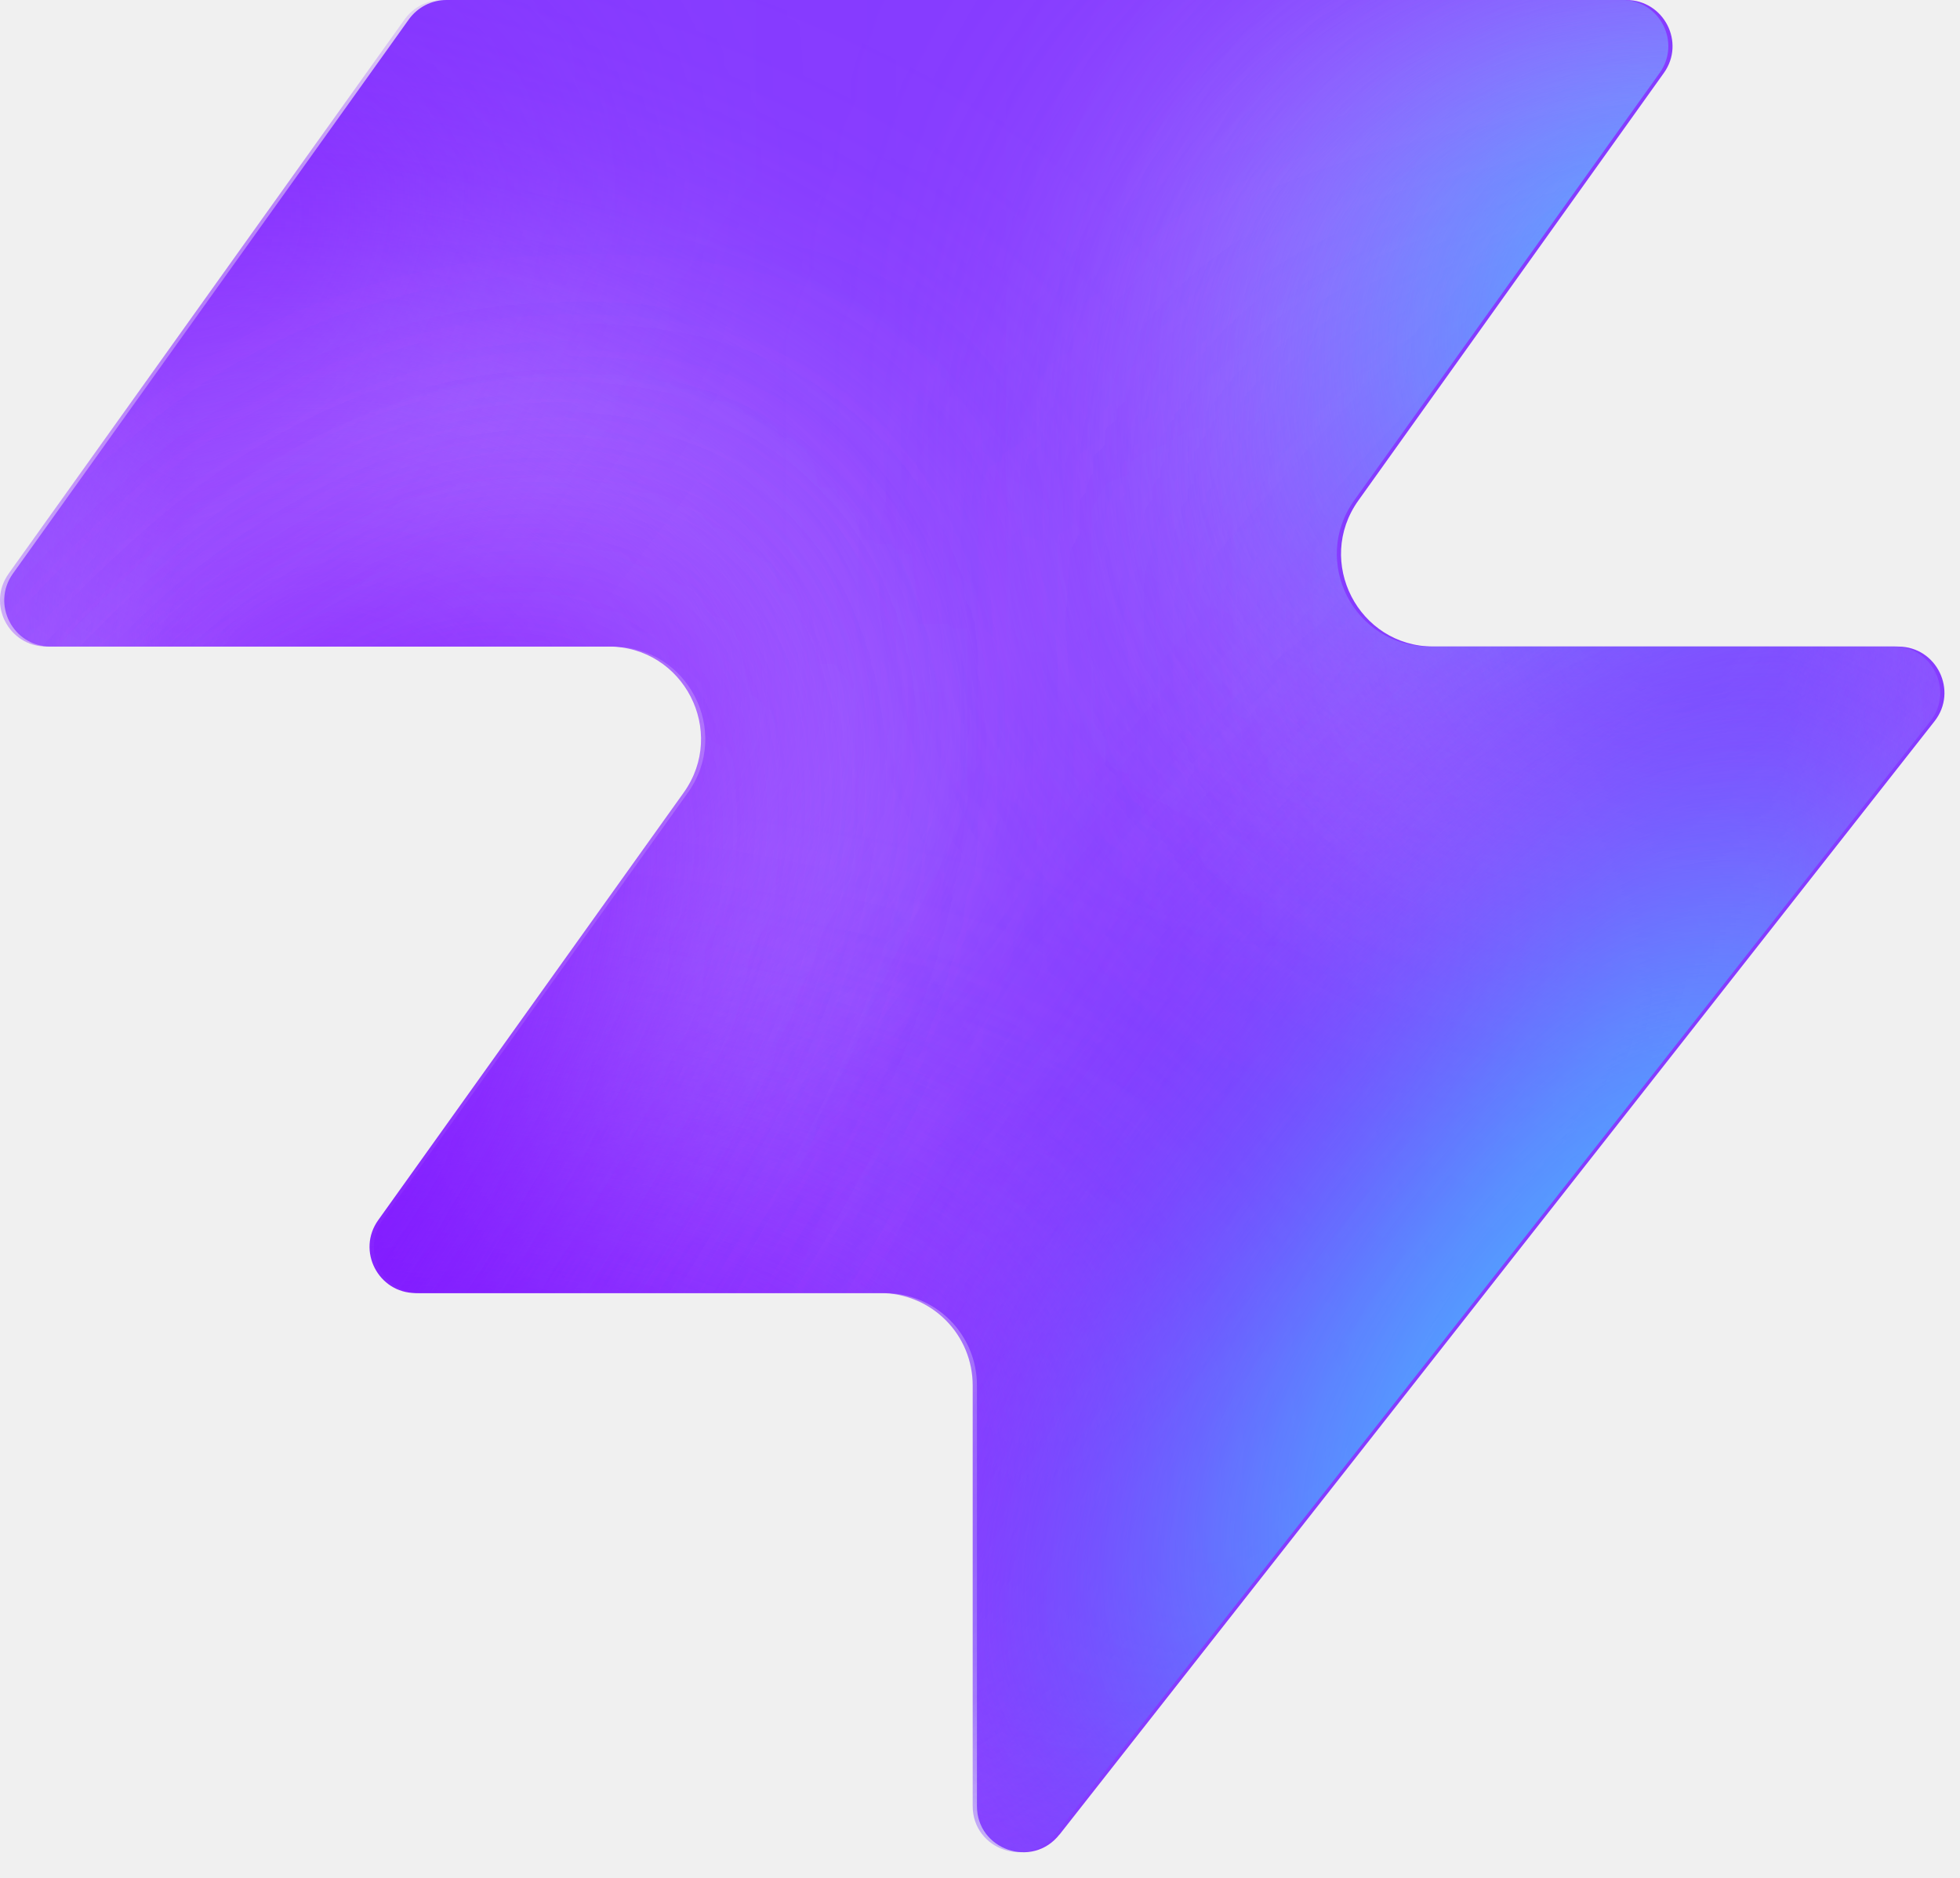
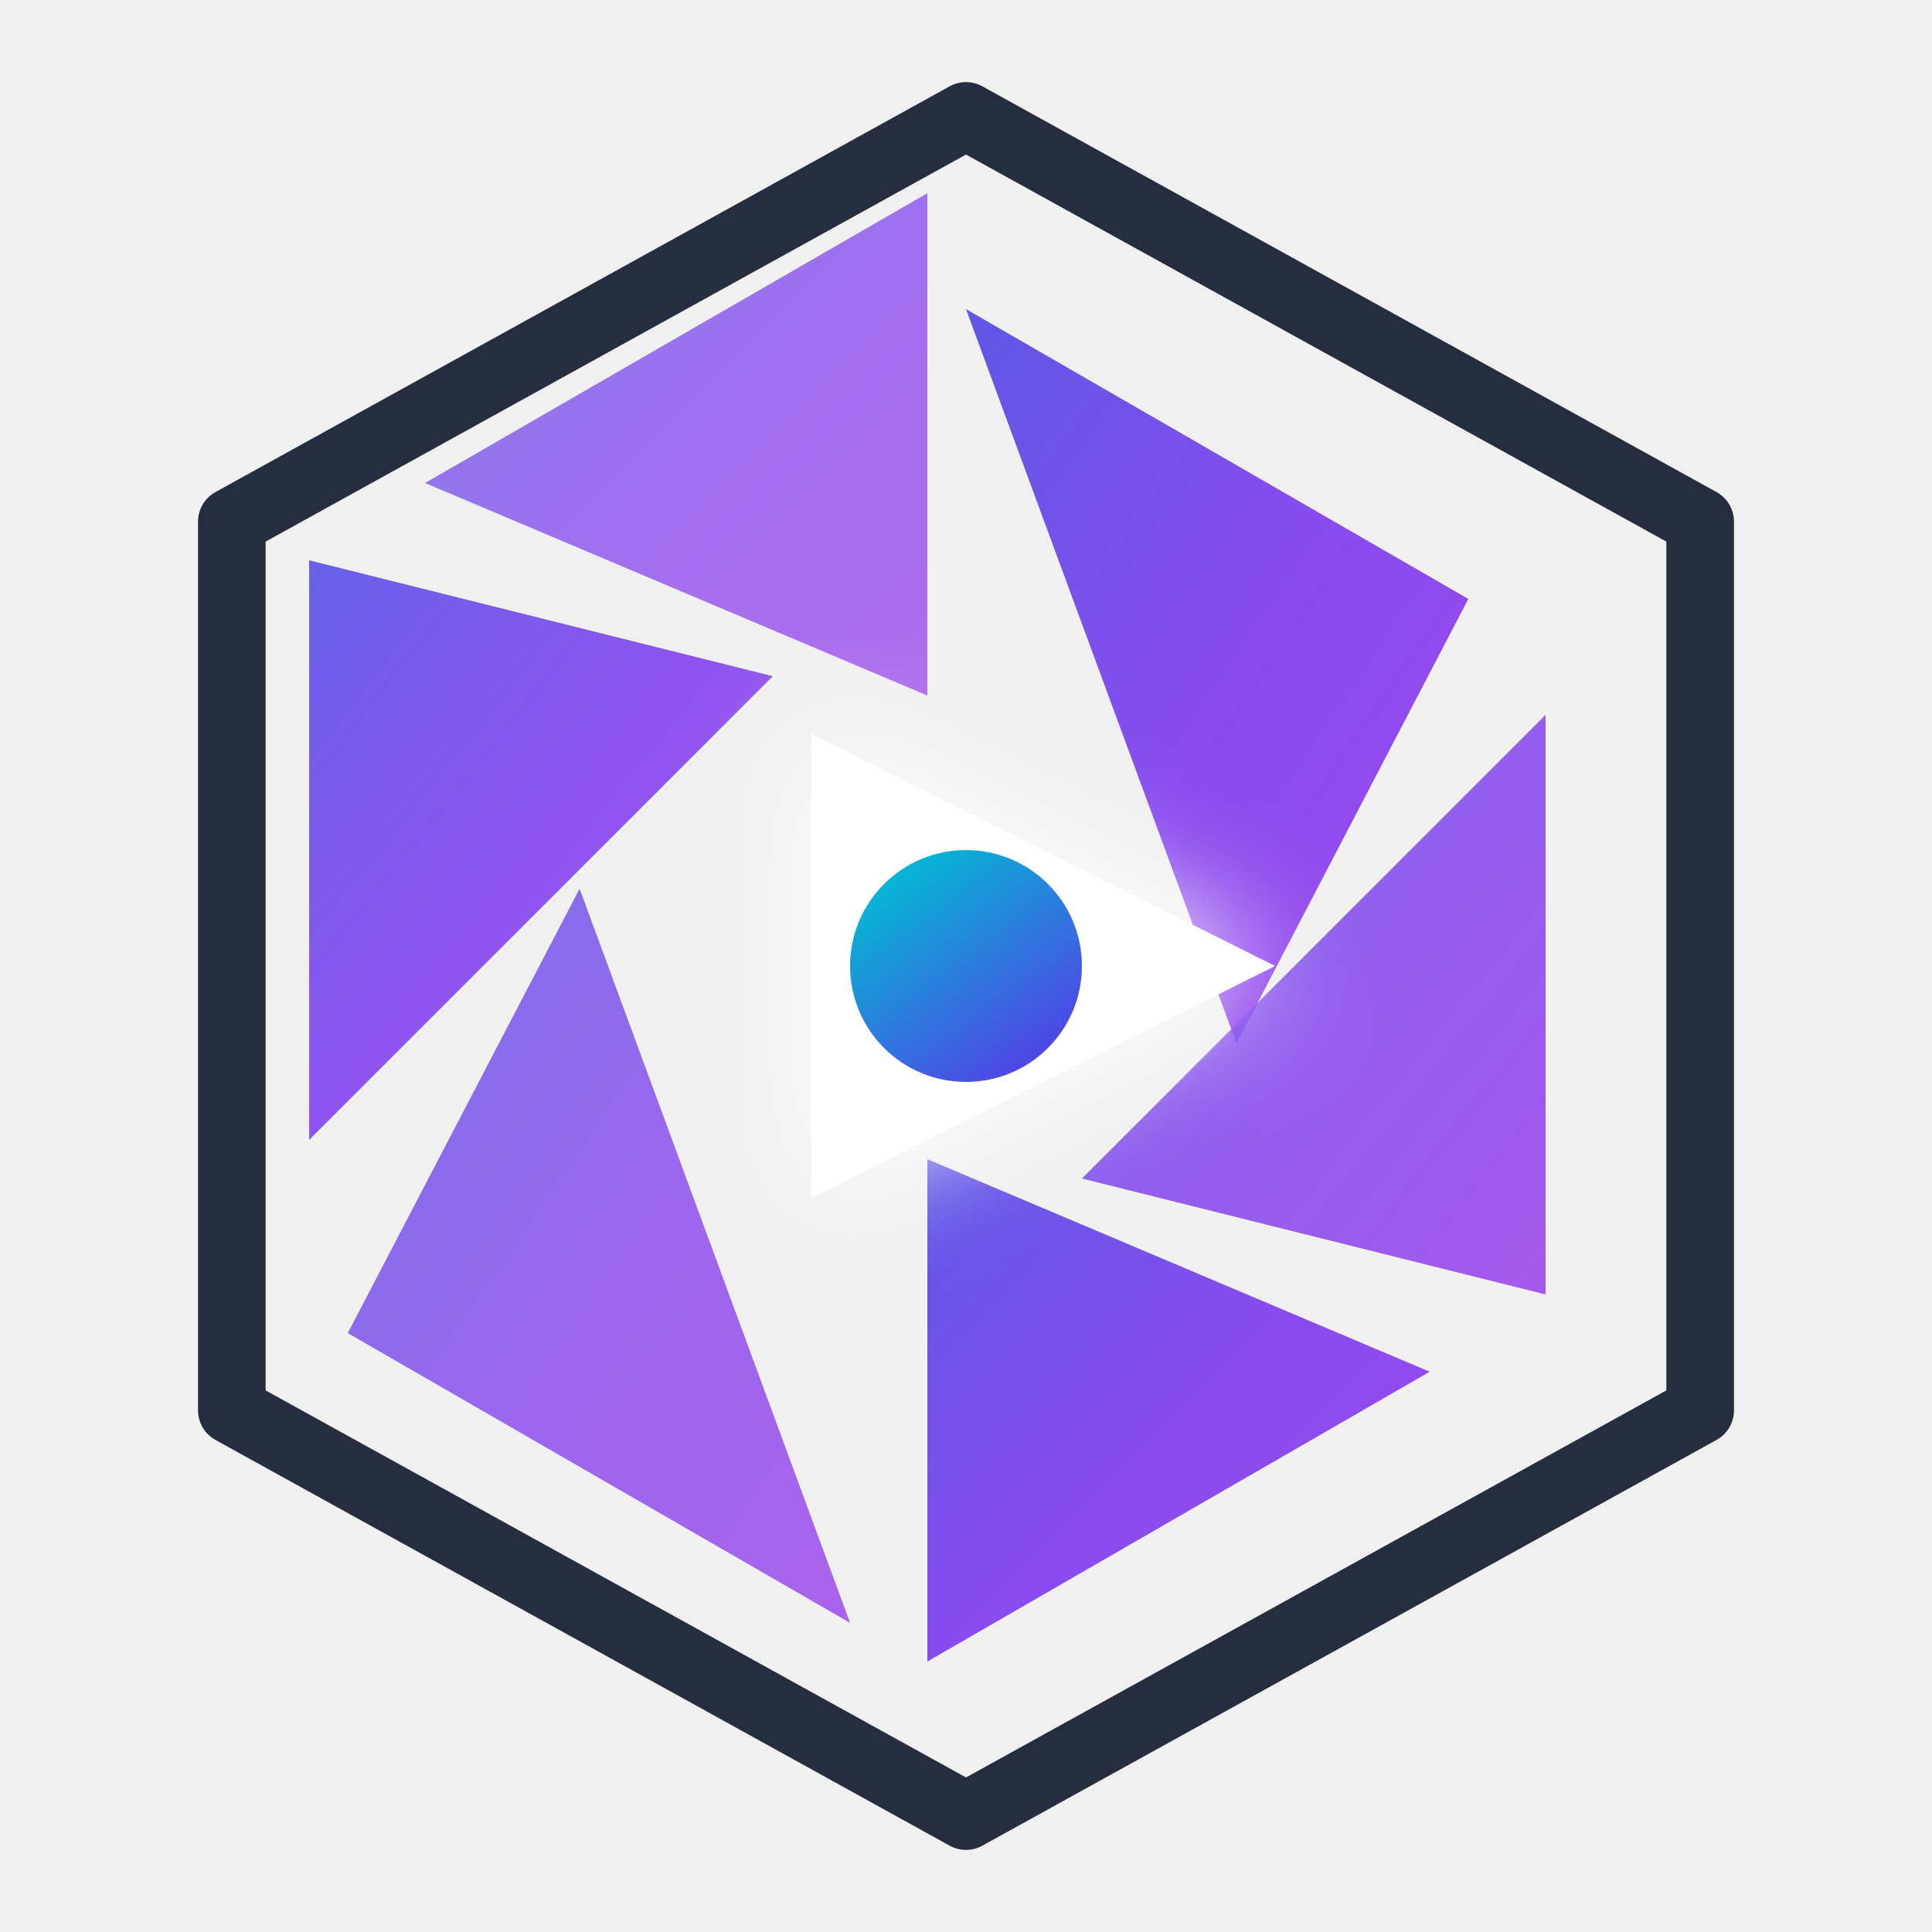
- <svg xmlns="http://www.w3.org/2000/svg" width="48" height="46" fill="none" viewBox="0 0 48 46">
-   <path fill="#863bff" d="M25.946 44.938c-.664.845-2.021.375-2.021-.698V33.937a2.26 2.26 0 0 0-2.262-2.262H10.287c-.92 0-1.456-1.04-.92-1.788l7.48-10.471c1.07-1.497 0-3.578-1.842-3.578H1.237c-.92 0-1.456-1.04-.92-1.788L10.013.474c.214-.297.556-.474.92-.474h28.894c.92 0 1.456 1.04.92 1.788l-7.48 10.471c-1.07 1.498 0 3.579 1.842 3.579h11.377c.943 0 1.473 1.088.89 1.83L25.947 44.94z" style="fill:#863bff;fill:color(display-p3 .525 .23 1);fill-opacity:1" />
-   <mask id="a" width="48" height="46" x="0" y="0" maskUnits="userSpaceOnUse" style="mask-type:alpha">
-     <path fill="#000" d="M25.842 44.938c-.664.844-2.021.375-2.021-.698V33.937a2.26 2.26 0 0 0-2.262-2.262H10.183c-.92 0-1.456-1.04-.92-1.788l7.48-10.471c1.07-1.498 0-3.579-1.842-3.579H1.133c-.92 0-1.456-1.04-.92-1.787L9.91.473c.214-.297.556-.474.92-.474h28.894c.92 0 1.456 1.04.92 1.788l-7.48 10.471c-1.07 1.498 0 3.578 1.842 3.578h11.377c.943 0 1.473 1.088.89 1.832L25.843 44.94z" style="fill:#000;fill-opacity:1" />
-   </mask>
-   <g mask="url(#a)">
-     <g filter="url(#b)">
-       <ellipse cx="5.508" cy="14.704" fill="#ede6ff" rx="5.508" ry="14.704" style="fill:#ede6ff;fill:color(display-p3 .927 .903 1);fill-opacity:1" transform="matrix(.00324 1 1 -.00324 -4.47 31.516)" />
-     </g>
-     <g filter="url(#c)">
-       <ellipse cx="10.399" cy="29.851" fill="#ede6ff" rx="10.399" ry="29.851" style="fill:#ede6ff;fill:color(display-p3 .927 .903 1);fill-opacity:1" transform="matrix(.00324 1 1 -.00324 -39.328 7.883)" />
-     </g>
-     <g filter="url(#d)">
-       <ellipse cx="5.508" cy="30.487" fill="#7e14ff" rx="5.508" ry="30.487" style="fill:#7e14ff;fill:color(display-p3 .492 .077 1);fill-opacity:1" transform="rotate(89.814 -25.913 -14.639)scale(1 -1)" />
-     </g>
-     <g filter="url(#e)">
-       <ellipse cx="5.508" cy="30.599" fill="#7e14ff" rx="5.508" ry="30.599" style="fill:#7e14ff;fill:color(display-p3 .492 .077 1);fill-opacity:1" transform="rotate(89.814 -32.644 -3.334)scale(1 -1)" />
-     </g>
-     <g filter="url(#f)">
-       <ellipse cx="5.508" cy="30.599" fill="#7e14ff" rx="5.508" ry="30.599" style="fill:#7e14ff;fill:color(display-p3 .492 .077 1);fill-opacity:1" transform="matrix(.00324 1 1 -.00324 -34.34 30.47)" />
-     </g>
-     <g filter="url(#g)">
-       <ellipse cx="14.072" cy="22.078" fill="#ede6ff" rx="14.072" ry="22.078" style="fill:#ede6ff;fill:color(display-p3 .927 .903 1);fill-opacity:1" transform="rotate(93.35 24.506 48.493)scale(-1 1)" />
-     </g>
-     <g filter="url(#h)">
-       <ellipse cx="3.47" cy="21.501" fill="#7e14ff" rx="3.47" ry="21.501" style="fill:#7e14ff;fill:color(display-p3 .492 .077 1);fill-opacity:1" transform="rotate(89.009 28.708 47.59)scale(-1 1)" />
-     </g>
-     <g filter="url(#i)">
-       <ellipse cx="3.47" cy="21.501" fill="#7e14ff" rx="3.47" ry="21.501" style="fill:#7e14ff;fill:color(display-p3 .492 .077 1);fill-opacity:1" transform="rotate(89.009 28.708 47.59)scale(-1 1)" />
-     </g>
-     <g filter="url(#j)">
-       <ellipse cx=".387" cy="8.972" fill="#7e14ff" rx="4.407" ry="29.108" style="fill:#7e14ff;fill:color(display-p3 .492 .077 1);fill-opacity:1" transform="rotate(39.51 .387 8.972)" />
-     </g>
-     <g filter="url(#k)">
-       <ellipse cx="47.523" cy="-6.092" fill="#7e14ff" rx="4.407" ry="29.108" style="fill:#7e14ff;fill:color(display-p3 .492 .077 1);fill-opacity:1" transform="rotate(37.892 47.523 -6.092)" />
-     </g>
-     <g filter="url(#l)">
-       <ellipse cx="41.412" cy="6.333" fill="#47bfff" rx="5.971" ry="9.665" style="fill:#47bfff;fill:color(display-p3 .28 .748 1);fill-opacity:1" transform="rotate(37.892 41.412 6.333)" />
-     </g>
-     <g filter="url(#m)">
-       <ellipse cx="-1.879" cy="38.332" fill="#7e14ff" rx="4.407" ry="29.108" style="fill:#7e14ff;fill:color(display-p3 .492 .077 1);fill-opacity:1" transform="rotate(37.892 -1.88 38.332)" />
-     </g>
-     <g filter="url(#n)">
-       <ellipse cx="-1.879" cy="38.332" fill="#7e14ff" rx="4.407" ry="29.108" style="fill:#7e14ff;fill:color(display-p3 .492 .077 1);fill-opacity:1" transform="rotate(37.892 -1.88 38.332)" />
-     </g>
-     <g filter="url(#o)">
-       <ellipse cx="35.651" cy="29.907" fill="#7e14ff" rx="4.407" ry="29.108" style="fill:#7e14ff;fill:color(display-p3 .492 .077 1);fill-opacity:1" transform="rotate(37.892 35.651 29.907)" />
-     </g>
-     <g filter="url(#p)">
-       <ellipse cx="38.418" cy="32.4" fill="#47bfff" rx="5.971" ry="15.297" style="fill:#47bfff;fill:color(display-p3 .28 .748 1);fill-opacity:1" transform="rotate(37.892 38.418 32.4)" />
-     </g>
-   </g>
+ <svg xmlns="http://www.w3.org/2000/svg" viewBox="0 0 100 100" width="100" height="100" fill="none">
  <defs>
-     <filter id="b" width="60.045" height="41.654" x="-19.77" y="16.149" color-interpolation-filters="sRGB" filterUnits="userSpaceOnUse">
-       <feFlood flood-opacity="0" result="BackgroundImageFix" />
-       <feBlend in="SourceGraphic" in2="BackgroundImageFix" result="shape" />
-       <feGaussianBlur result="effect1_foregroundBlur_2002_17158" stdDeviation="7.659" />
-     </filter>
-     <filter id="c" width="90.34" height="51.437" x="-54.613" y="-7.533" color-interpolation-filters="sRGB" filterUnits="userSpaceOnUse">
-       <feFlood flood-opacity="0" result="BackgroundImageFix" />
-       <feBlend in="SourceGraphic" in2="BackgroundImageFix" result="shape" />
-       <feGaussianBlur result="effect1_foregroundBlur_2002_17158" stdDeviation="7.659" />
-     </filter>
-     <filter id="d" width="79.355" height="29.4" x="-49.64" y="2.03" color-interpolation-filters="sRGB" filterUnits="userSpaceOnUse">
-       <feFlood flood-opacity="0" result="BackgroundImageFix" />
-       <feBlend in="SourceGraphic" in2="BackgroundImageFix" result="shape" />
-       <feGaussianBlur result="effect1_foregroundBlur_2002_17158" stdDeviation="4.596" />
-     </filter>
-     <filter id="e" width="79.579" height="29.4" x="-45.045" y="20.029" color-interpolation-filters="sRGB" filterUnits="userSpaceOnUse">
-       <feFlood flood-opacity="0" result="BackgroundImageFix" />
-       <feBlend in="SourceGraphic" in2="BackgroundImageFix" result="shape" />
-       <feGaussianBlur result="effect1_foregroundBlur_2002_17158" stdDeviation="4.596" />
-     </filter>
-     <filter id="f" width="79.579" height="29.4" x="-43.513" y="21.178" color-interpolation-filters="sRGB" filterUnits="userSpaceOnUse">
-       <feFlood flood-opacity="0" result="BackgroundImageFix" />
-       <feBlend in="SourceGraphic" in2="BackgroundImageFix" result="shape" />
-       <feGaussianBlur result="effect1_foregroundBlur_2002_17158" stdDeviation="4.596" />
-     </filter>
-     <filter id="g" width="74.749" height="58.852" x="15.756" y="-17.901" color-interpolation-filters="sRGB" filterUnits="userSpaceOnUse">
-       <feFlood flood-opacity="0" result="BackgroundImageFix" />
-       <feBlend in="SourceGraphic" in2="BackgroundImageFix" result="shape" />
-       <feGaussianBlur result="effect1_foregroundBlur_2002_17158" stdDeviation="7.659" />
-     </filter>
-     <filter id="h" width="61.377" height="25.362" x="23.548" y="2.284" color-interpolation-filters="sRGB" filterUnits="userSpaceOnUse">
-       <feFlood flood-opacity="0" result="BackgroundImageFix" />
-       <feBlend in="SourceGraphic" in2="BackgroundImageFix" result="shape" />
-       <feGaussianBlur result="effect1_foregroundBlur_2002_17158" stdDeviation="4.596" />
-     </filter>
-     <filter id="i" width="61.377" height="25.362" x="23.548" y="2.284" color-interpolation-filters="sRGB" filterUnits="userSpaceOnUse">
-       <feFlood flood-opacity="0" result="BackgroundImageFix" />
-       <feBlend in="SourceGraphic" in2="BackgroundImageFix" result="shape" />
-       <feGaussianBlur result="effect1_foregroundBlur_2002_17158" stdDeviation="4.596" />
-     </filter>
-     <filter id="j" width="56.045" height="63.649" x="-27.636" y="-22.853" color-interpolation-filters="sRGB" filterUnits="userSpaceOnUse">
-       <feFlood flood-opacity="0" result="BackgroundImageFix" />
-       <feBlend in="SourceGraphic" in2="BackgroundImageFix" result="shape" />
-       <feGaussianBlur result="effect1_foregroundBlur_2002_17158" stdDeviation="4.596" />
-     </filter>
-     <filter id="k" width="54.814" height="64.646" x="20.116" y="-38.415" color-interpolation-filters="sRGB" filterUnits="userSpaceOnUse">
-       <feFlood flood-opacity="0" result="BackgroundImageFix" />
-       <feBlend in="SourceGraphic" in2="BackgroundImageFix" result="shape" />
-       <feGaussianBlur result="effect1_foregroundBlur_2002_17158" stdDeviation="4.596" />
-     </filter>
-     <filter id="l" width="33.541" height="35.313" x="24.641" y="-11.323" color-interpolation-filters="sRGB" filterUnits="userSpaceOnUse">
-       <feFlood flood-opacity="0" result="BackgroundImageFix" />
-       <feBlend in="SourceGraphic" in2="BackgroundImageFix" result="shape" />
-       <feGaussianBlur result="effect1_foregroundBlur_2002_17158" stdDeviation="4.596" />
-     </filter>
-     <filter id="m" width="54.814" height="64.646" x="-29.286" y="6.009" color-interpolation-filters="sRGB" filterUnits="userSpaceOnUse">
-       <feFlood flood-opacity="0" result="BackgroundImageFix" />
-       <feBlend in="SourceGraphic" in2="BackgroundImageFix" result="shape" />
-       <feGaussianBlur result="effect1_foregroundBlur_2002_17158" stdDeviation="4.596" />
-     </filter>
-     <filter id="n" width="54.814" height="64.646" x="-29.286" y="6.009" color-interpolation-filters="sRGB" filterUnits="userSpaceOnUse">
-       <feFlood flood-opacity="0" result="BackgroundImageFix" />
-       <feBlend in="SourceGraphic" in2="BackgroundImageFix" result="shape" />
-       <feGaussianBlur result="effect1_foregroundBlur_2002_17158" stdDeviation="4.596" />
-     </filter>
-     <filter id="o" width="54.814" height="64.646" x="8.244" y="-2.416" color-interpolation-filters="sRGB" filterUnits="userSpaceOnUse">
-       <feFlood flood-opacity="0" result="BackgroundImageFix" />
-       <feBlend in="SourceGraphic" in2="BackgroundImageFix" result="shape" />
-       <feGaussianBlur result="effect1_foregroundBlur_2002_17158" stdDeviation="4.596" />
-     </filter>
-     <filter id="p" width="39.409" height="43.623" x="18.713" y="10.588" color-interpolation-filters="sRGB" filterUnits="userSpaceOnUse">
-       <feFlood flood-opacity="0" result="BackgroundImageFix" />
-       <feBlend in="SourceGraphic" in2="BackgroundImageFix" result="shape" />
-       <feGaussianBlur result="effect1_foregroundBlur_2002_17158" stdDeviation="4.596" />
+     <linearGradient id="genuxGrad" x1="0%" y1="0%" x2="100%" y2="100%">
+       <stop offset="0%" stop-color="#4F46E5" />
+       <stop offset="50%" stop-color="#7C3AED" />
+       <stop offset="100%" stop-color="#9333EA" />
+     </linearGradient>
+     <linearGradient id="genuxPrism" x1="20%" y1="10%" x2="80%" y2="90%">
+       <stop offset="0%" stop-color="#06B6D4" />
+       <stop offset="100%" stop-color="#4F46E5" />
+     </linearGradient>
+     <filter id="glow" x="-20%" y="-20%" width="140%" height="140%">
+       <feGaussianBlur stdDeviation="3" result="blur" />
+       <feComposite in="SourceGraphic" in2="blur" operator="over" />
    </filter>
  </defs>
+   <polygon points="50,6 88,27 88,73 50,94 12,73 12,27" stroke="#0F172A" stroke-width="3.5" stroke-linejoin="round" opacity="0.9" />
+   <path d="M50 16 L76 31 L64 54 Z" fill="url(#genuxGrad)" opacity="0.9" />
+   <path d="M80 37 L80 67 L56 61 Z" fill="url(#genuxGrad)" opacity="0.8" />
+   <path d="M74 71 L48 86 L48 60 Z" fill="url(#genuxGrad)" opacity="0.9" />
+   <path d="M44 84 L18 69 L30 46 Z" fill="url(#genuxGrad)" opacity="0.75" />
+   <path d="M16 59 L16 29 L40 35 Z" fill="url(#genuxGrad)" opacity="0.85" />
+   <path d="M22 25 L48 10 L48 36 Z" fill="url(#genuxGrad)" opacity="0.7" />
+   <polygon points="42,38 66,50 42,62" fill="#FFFFFF" filter="url(#glow)" />
+   <circle cx="50" cy="50" r="6" fill="url(#genuxPrism)" />
</svg>
